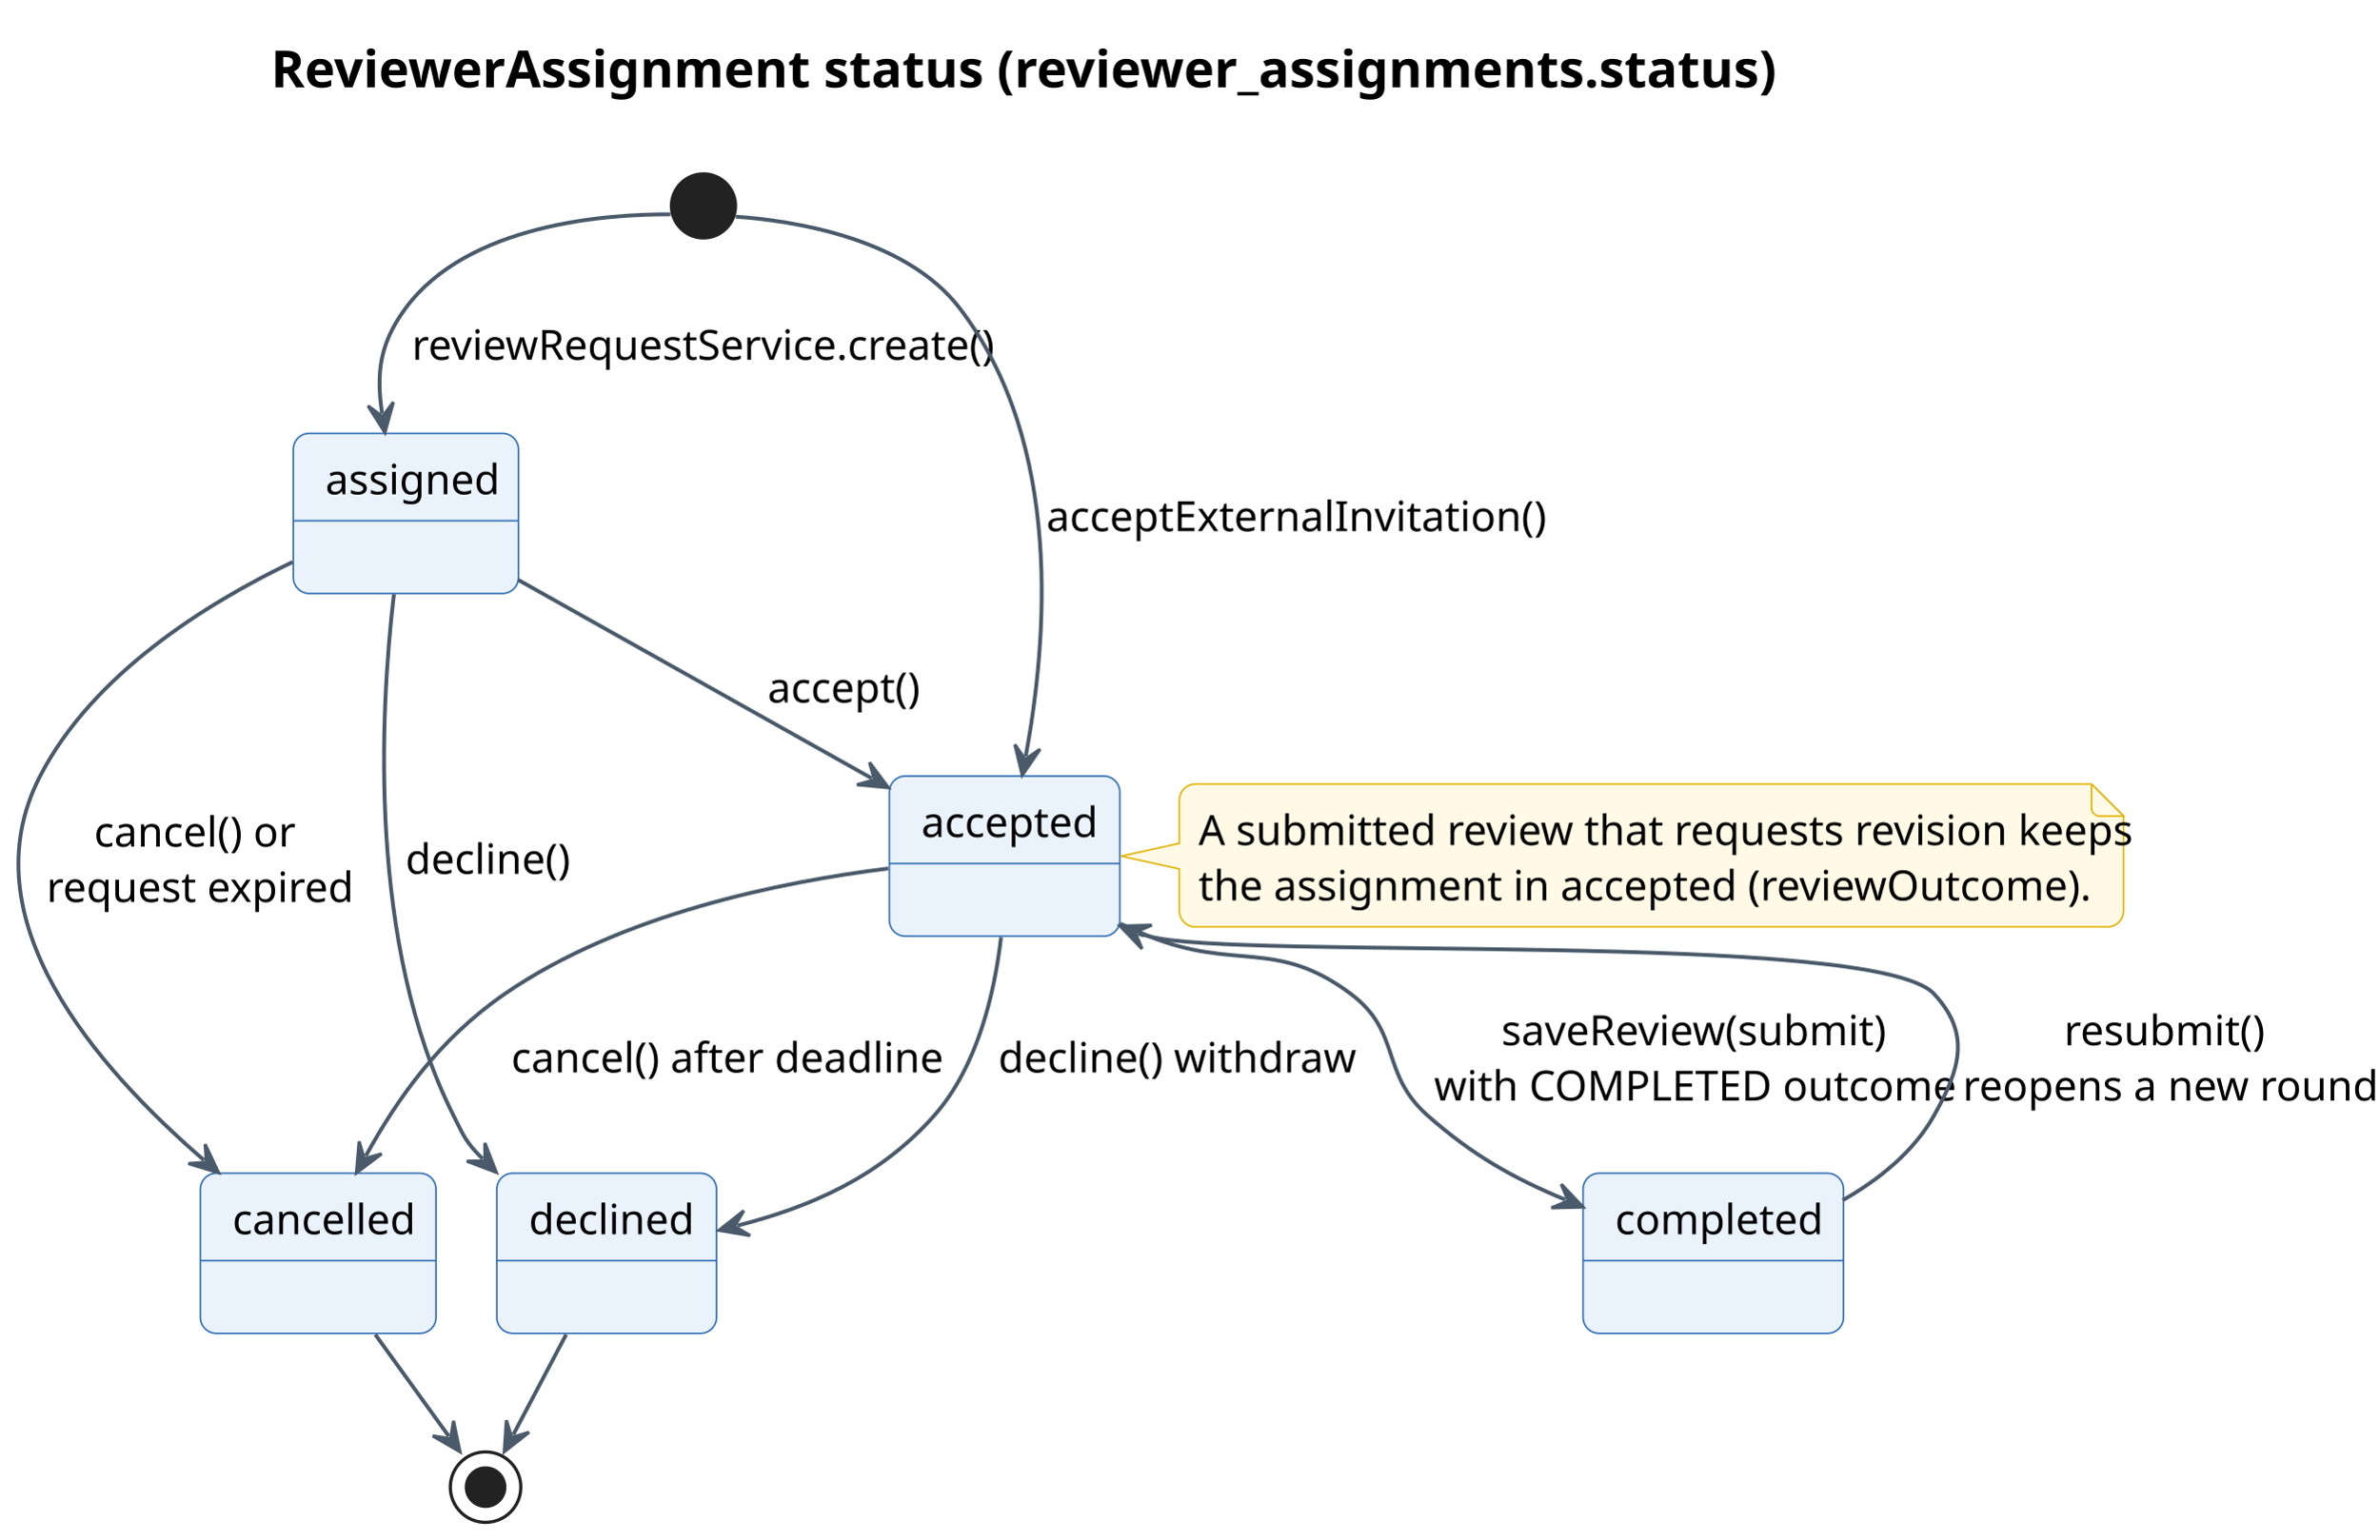
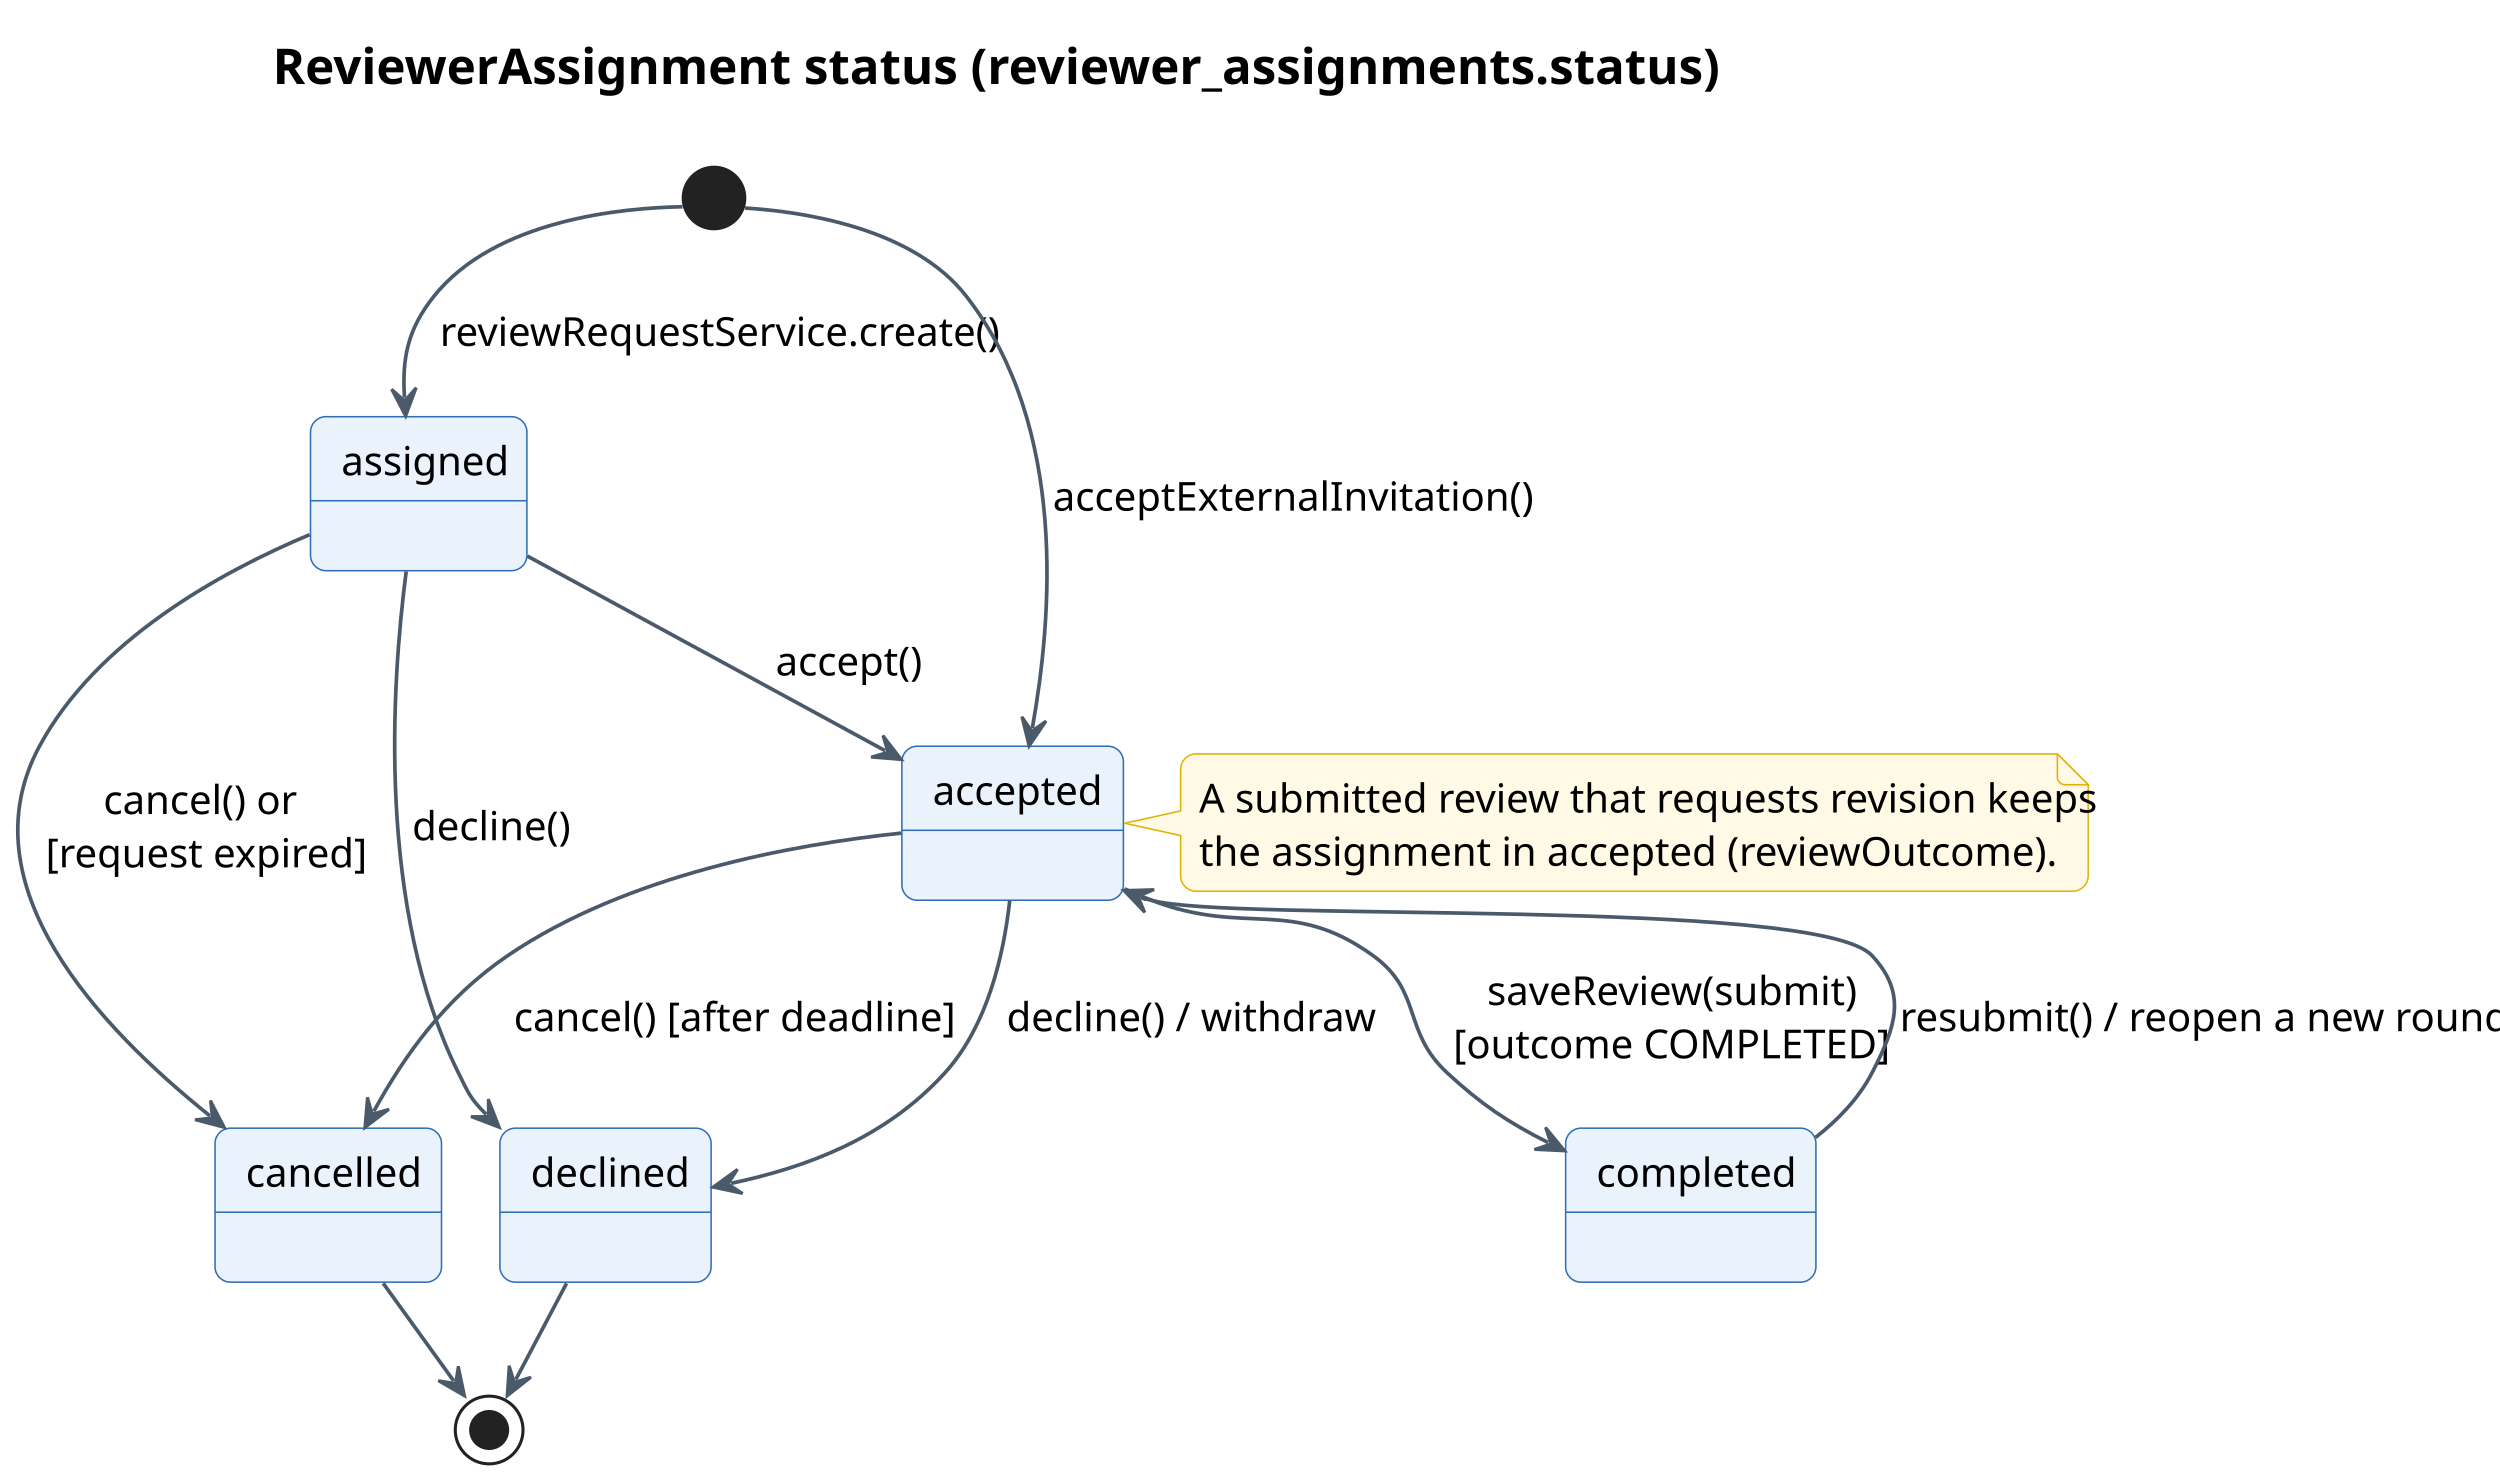
- <svg xmlns="http://www.w3.org/2000/svg" contentStyleType="text/css" height="751.562px" preserveAspectRatio="none" style="width:1160px;height:751px;background:#FFFFFF;" version="1.1" viewBox="0 0 1160 751" width="1160.938px" zoomAndPan="magnify">
+ <svg xmlns="http://www.w3.org/2000/svg" contentStyleType="text/css" height="1002.083px" preserveAspectRatio="none" style="width:1691px;height:1002px;background:#FFFFFF;" version="1.1" viewBox="0 0 1691 1002" width="1691.667px" zoomAndPan="magnify">
  <defs />
  <g>
-     <text fill="#000000" font-family="Segoe UI" font-size="25" font-weight="bold" lengthAdjust="spacing" textLength="681.958" x="132.068" y="42.602">ReviewerAssignment status (reviewer_assignments.status)</text>
-     <ellipse cx="343.001" cy="100.439" fill="#222222" rx="15.625" ry="15.625" style="stroke:#222222;stroke-width:1.562;" />
+     <text fill="#000000" font-family="Segoe UI" font-size="33.333" font-weight="bold" lengthAdjust="spacing" textLength="909.277" x="184.424" y="56.803">ReviewerAssignment status (reviewer_assignments.status)</text>
+     <ellipse cx="482.945" cy="133.919" fill="#222222" rx="20.833" ry="20.833" style="stroke:#222222;stroke-width:2.083;" />
    <g id="assigned">
-       <rect fill="#EAF2FB" height="78.125" rx="7.812" ry="7.812" style="stroke:#2F6DB5;stroke-width:0.781;" width="109.782" x="143.001" y="211.377" />
-       <line style="stroke:#2F6DB5;stroke-width:0.781;" x1="143.001" x2="252.783" y1="254.019" y2="254.019" />
-       <text fill="#000000" font-family="Segoe UI" font-size="20.312" lengthAdjust="spacing" textLength="78.532" x="158.626" y="241.109">assigned</text>
+       <rect fill="#EAF2FB" height="104.167" rx="10.417" ry="10.417" style="stroke:#2F6DB5;stroke-width:1.042;" width="146.376" x="210.029" y="281.836" />
+       <line style="stroke:#2F6DB5;stroke-width:1.042;" x1="210.029" x2="356.405" y1="338.692" y2="338.692" />
+       <text fill="#000000" font-family="Segoe UI" font-size="27.083" lengthAdjust="spacing" textLength="104.71" x="230.862" y="321.478">assigned</text>
    </g>
    <g id="accepted">
-       <rect fill="#EAF2FB" height="78.125" rx="7.812" ry="7.812" style="stroke:#2F6DB5;stroke-width:0.781;" width="112.381" x="433.626" y="378.565" />
-       <line style="stroke:#2F6DB5;stroke-width:0.781;" x1="433.626" x2="546.007" y1="421.207" y2="421.207" />
-       <text fill="#000000" font-family="Segoe UI" font-size="20.312" lengthAdjust="spacing" textLength="81.131" x="449.251" y="408.296">accepted</text>
+       <rect fill="#EAF2FB" height="104.167" rx="10.417" ry="10.417" style="stroke:#2F6DB5;stroke-width:1.042;" width="149.841" x="610.029" y="504.753" />
+       <line style="stroke:#2F6DB5;stroke-width:1.042;" x1="610.029" x2="759.87" y1="561.609" y2="561.609" />
+       <text fill="#000000" font-family="Segoe UI" font-size="27.083" lengthAdjust="spacing" textLength="108.175" x="630.862" y="544.395">accepted</text>
    </g>
    <g id="declined">
-       <rect fill="#EAF2FB" height="78.125" rx="7.812" ry="7.812" style="stroke:#2F6DB5;stroke-width:0.781;" width="107.134" x="242.219" y="572.314" />
-       <line style="stroke:#2F6DB5;stroke-width:0.781;" x1="242.219" x2="349.354" y1="614.957" y2="614.957" />
-       <text fill="#000000" font-family="Segoe UI" font-size="20.312" lengthAdjust="spacing" textLength="75.884" x="257.844" y="602.046">declined</text>
+       <rect fill="#EAF2FB" height="104.167" rx="10.417" ry="10.417" style="stroke:#2F6DB5;stroke-width:1.042;" width="142.846" x="338.154" y="763.086" />
+       <line style="stroke:#2F6DB5;stroke-width:1.042;" x1="338.154" x2="480.999" y1="819.942" y2="819.942" />
+       <text fill="#000000" font-family="Segoe UI" font-size="27.083" lengthAdjust="spacing" textLength="101.179" x="358.987" y="802.728">declined</text>
    </g>
    <g id="cancelled">
-       <rect fill="#EAF2FB" height="78.125" rx="7.812" ry="7.812" style="stroke:#2F6DB5;stroke-width:0.781;" width="114.89" x="97.688" y="572.314" />
-       <line style="stroke:#2F6DB5;stroke-width:0.781;" x1="97.688" x2="212.578" y1="614.957" y2="614.957" />
-       <text fill="#000000" font-family="Segoe UI" font-size="20.312" lengthAdjust="spacing" textLength="83.64" x="113.313" y="602.046">cancelled</text>
+       <rect fill="#EAF2FB" height="104.167" rx="10.417" ry="10.417" style="stroke:#2F6DB5;stroke-width:1.042;" width="153.187" x="145.445" y="763.086" />
+       <line style="stroke:#2F6DB5;stroke-width:1.042;" x1="145.445" x2="298.632" y1="819.942" y2="819.942" />
+       <text fill="#000000" font-family="Segoe UI" font-size="27.083" lengthAdjust="spacing" textLength="111.52" x="166.279" y="802.728">cancelled</text>
    </g>
    <g id="completed">
-       <rect fill="#EAF2FB" height="78.125" rx="7.812" ry="7.812" style="stroke:#2F6DB5;stroke-width:0.781;" width="126.981" x="771.907" y="572.314" />
-       <line style="stroke:#2F6DB5;stroke-width:0.781;" x1="771.907" x2="898.888" y1="614.957" y2="614.957" />
-       <text fill="#000000" font-family="Segoe UI" font-size="20.312" lengthAdjust="spacing" textLength="95.731" x="787.532" y="602.046">completed</text>
+       <rect fill="#EAF2FB" height="104.167" rx="10.417" ry="10.417" style="stroke:#2F6DB5;stroke-width:1.042;" width="169.308" x="1058.987" y="763.086" />
+       <line style="stroke:#2F6DB5;stroke-width:1.042;" x1="1058.987" x2="1228.295" y1="819.942" y2="819.942" />
+       <text fill="#000000" font-family="Segoe UI" font-size="27.083" lengthAdjust="spacing" textLength="127.641" x="1079.82" y="802.728">completed</text>
    </g>
-     <ellipse cx="236.751" cy="725.439" fill="none" rx="17.188" ry="17.188" style="stroke:#222222;stroke-width:1.562;" />
-     <ellipse cx="236.751" cy="725.439" fill="#222222" rx="9.375" ry="9.375" style="stroke:#222222;stroke-width:1.562;" />
+     <ellipse cx="330.862" cy="967.253" fill="none" rx="22.917" ry="22.917" style="stroke:#222222;stroke-width:2.083;" />
+     <ellipse cx="330.862" cy="967.253" fill="#222222" rx="12.5" ry="12.5" style="stroke:#222222;stroke-width:2.083;" />
    <g id="elem_GMN20">
-       <path d="M575.032,390.283 L575.032,411.377 L546.59,417.627 L575.032,423.877 L575.032,444.318 A7.812,7.812 0 0 0 582.844,452.13 L1027.626,452.13 A7.812,7.812 0 0 0 1035.438,444.318 L1035.438,398.096 L1019.813,382.471 L582.844,382.471 A7.812,7.812 0 0 0 575.032,390.283 " fill="#FFF9E5" style="stroke:#E0B200;stroke-width:0.781;" />
-       <path d="M1019.813,382.471 L1019.813,394.19 A3.906,3.906 0 0 0 1023.72,398.096 L1035.438,398.096 L1019.813,382.471 " fill="#FFF9E5" style="stroke:#E0B200;stroke-width:0.781;" />
-       <text fill="#000000" font-family="Segoe UI" font-size="20.312" lengthAdjust="spacing" textLength="427.594" x="584.407" y="412.202">A submitted review that requests revision keeps</text>
-       <text fill="#000000" font-family="Segoe UI" font-size="20.312" lengthAdjust="spacing" textLength="408.64" x="584.407" y="439.22">the assignment in accepted (reviewOutcome).</text>
+       <path d="M798.57,520.378 L798.57,548.503 L760.647,556.836 L798.57,565.169 L798.57,592.423 A10.417,10.417 0 0 0 808.987,602.84 L1402.029,602.84 A10.417,10.417 0 0 0 1412.446,592.423 L1412.446,530.794 L1391.612,509.961 L808.987,509.961 A10.417,10.417 0 0 0 798.57,520.378 " fill="#FFF9E5" style="stroke:#E0B200;stroke-width:1.042;" />
+       <path d="M1391.612,509.961 L1391.612,525.586 A5.208,5.208 0 0 0 1396.821,530.794 L1412.446,530.794 L1391.612,509.961 " fill="#FFF9E5" style="stroke:#E0B200;stroke-width:1.042;" />
+       <text fill="#000000" font-family="Segoe UI" font-size="27.083" lengthAdjust="spacing" textLength="570.125" x="811.07" y="549.603">A submitted review that requests revision keeps</text>
+       <text fill="#000000" font-family="Segoe UI" font-size="27.083" lengthAdjust="spacing" textLength="544.854" x="811.07" y="585.626">the assignment in accepted (reviewOutcome).</text>
    </g>
-     <polygon fill="#4A5A6A" points="187.672,210.967,191.796,196.141,186.529,203.238,179.431,197.971,187.672,210.967" style="stroke:#4A5A6A;stroke-width:1.562;" />
-     <path d="M326.905,104.546 C295.853,104.415 228.068,109.144 197.688,150.44 C185.131,167.509 183.366,181.864 186.3,201.693 " fill="none" style="stroke:#4A5A6A;stroke-width:1.875;" />
-     <text fill="#000000" font-family="Segoe UI" font-size="20.312" lengthAdjust="spacing" textLength="264.687" x="200.813" y="175.484">reviewRequestService.create()</text>
-     <polygon fill="#4A5A6A" points="498.439,378.161,507.131,365.462,499.853,370.477,494.837,363.199,498.439,378.161" style="stroke:#4A5A6A;stroke-width:1.562;" />
-     <path d="M358.761,105.691 C386.001,107.598 441.508,115.777 468.001,150.44 C518.859,216.981 510.433,312.993 500.136,368.94 " fill="none" style="stroke:#4A5A6A;stroke-width:1.875;" />
-     <text fill="#000000" font-family="Segoe UI" font-size="20.312" lengthAdjust="spacing" textLength="225.689" x="510.188" y="259.077">acceptExternalInvitation()</text>
-     <polygon fill="#4A5A6A" points="433.171,384.225,423.969,371.89,426.359,380.4,417.849,382.79,433.171,384.225" style="stroke:#4A5A6A;stroke-width:1.562;" />
-     <path d="M252.646,282.861 C304.224,311.821 372.859,350.36 424.996,379.635 " fill="none" style="stroke:#4A5A6A;stroke-width:1.875;" />
-     <text fill="#000000" font-family="Segoe UI" font-size="20.312" lengthAdjust="spacing" textLength="70.806" x="374.251" y="342.671">accept()</text>
-     <polygon fill="#4A5A6A" points="241.989,571.884,236.402,557.546,236.441,566.384,227.602,566.423,241.989,571.884" style="stroke:#4A5A6A;stroke-width:1.562;" />
-     <path d="M192.055,289.91 C185.252,348.052 179.395,461.218 221.126,544.189 C226.256,554.391 227.069,557.094 235.331,565.284 " fill="none" style="stroke:#4A5A6A;stroke-width:1.875;" />
-     <text fill="#000000" font-family="Segoe UI" font-size="20.312" lengthAdjust="spacing" textLength="76.182" x="197.688" y="426.265">decline()</text>
-     <polygon fill="#4A5A6A" points="106.564,572.075,100.011,558.151,100.653,566.967,91.837,567.609,106.564,572.075" style="stroke:#4A5A6A;stroke-width:1.562;" />
-     <path d="M142.652,274.14 C100.452,294.402 45.229,328.843 19.563,378.565 C-16.538,448.5 47.175,520.749 99.471,565.945 " fill="none" style="stroke:#4A5A6A;stroke-width:1.875;" />
-     <text fill="#000000" font-family="Segoe UI" font-size="20.312" lengthAdjust="spacing" textLength="92.924" x="45.867" y="412.984">cancel() or</text>
-     <text fill="#000000" font-family="Segoe UI" font-size="20.312" lengthAdjust="spacing" textLength="139.281" x="22.688" y="440.001">request expired</text>
-     <polygon fill="#4A5A6A" points="350.578,600.166,365.751,602.731,358.146,598.227,362.649,590.622,350.578,600.166" style="stroke:#4A5A6A;stroke-width:1.562;" />
-     <path d="M488.095,457.236 C484.937,484.411 476.677,520.252 455.501,544.189 C428.536,574.669 394.323,588.959 359.659,597.839 " fill="none" style="stroke:#4A5A6A;stroke-width:1.875;" />
-     <text fill="#000000" font-family="Segoe UI" font-size="20.312" lengthAdjust="spacing" textLength="163.76" x="486.751" y="523.14">decline() withdraw</text>
-     <polygon fill="#4A5A6A" points="173.787,572.129,186.055,562.839,177.563,565.289,175.112,556.797,173.787,572.129" style="stroke:#4A5A6A;stroke-width:1.562;" />
-     <path d="M433.125,423.653 C380.623,430.144 302.425,446.029 246.126,484.815 C214.119,506.864 193.827,535.831 178.318,563.921 " fill="none" style="stroke:#4A5A6A;stroke-width:1.875;" />
-     <text fill="#000000" font-family="Segoe UI" font-size="20.312" lengthAdjust="spacing" textLength="197.62" x="249.251" y="523.14">cancel() after deadline</text>
-     <polygon fill="#4A5A6A" points="771.849,588.82,761.263,577.651,764.635,585.821,756.465,589.193,771.849,588.82" style="stroke:#4A5A6A;stroke-width:1.562;" />
-     <path d="M546.177,450.538 C550.861,452.74 555.571,454.823 560.188,456.69 C602.373,473.741 622.208,457.536 658.626,484.815 C683.606,503.526 672.747,523.511 696.126,544.189 C717.921,563.468 737.711,574.629 763.192,585.221 " fill="none" style="stroke:#4A5A6A;stroke-width:1.875;" />
-     <text fill="#000000" font-family="Segoe UI" font-size="20.312" lengthAdjust="spacing" textLength="175.642" x="732.075" y="509.859">saveReview(submit)</text>
-     <text fill="#000000" font-family="Segoe UI" font-size="20.312" lengthAdjust="spacing" textLength="241.29" x="699.251" y="536.876">with COMPLETED outcome</text>
-     <polygon fill="#4A5A6A" points="546.205,451.769,556.858,462.875,553.437,454.725,561.587,451.304,546.205,451.769" style="stroke:#4A5A6A;stroke-width:1.562;" />
-     <path d="M898.511,585.486 C916.058,575.473 933.017,561.955 943.001,544.189 C955.929,521.185 960.964,504.146 943.001,484.815 C913.969,453.572 601.157,468.543 560.188,456.69 C555.537,455.344 559.521,457.212 554.884,455.316 " fill="none" style="stroke:#4A5A6A;stroke-width:1.875;" />
-     <text fill="#000000" font-family="Segoe UI" font-size="20.312" lengthAdjust="spacing" textLength="91.297" x="1006.416" y="509.859">resubmit()</text>
-     <text fill="#000000" font-family="Segoe UI" font-size="20.312" lengthAdjust="spacing" textLength="190.003" x="957.063" y="536.876">reopens a new round</text>
-     <polygon fill="#4A5A6A" points="245.865,708.169,257.957,698.65,249.512,701.26,246.902,692.815,245.865,708.169" style="stroke:#4A5A6A;stroke-width:1.562;" />
-     <path d="M276.024,651.027 C265.797,670.405 258.245,684.714 250.241,699.878 " fill="none" style="stroke:#4A5A6A;stroke-width:1.875;" />
-     <polygon fill="#4A5A6A" points="224.278,708.169,221.111,693.11,219.704,701.836,210.978,700.428,224.278,708.169" style="stroke:#4A5A6A;stroke-width:1.562;" />
-     <path d="M183.008,651.027 C197.004,670.405 207.837,685.405 218.789,700.569 " fill="none" style="stroke:#4A5A6A;stroke-width:1.875;" />
+     <polygon fill="#4A5A6A" points="274.385,281.487,281.523,262.25,273.73,271.091,264.889,263.299,274.385,281.487" style="stroke:#4A5A6A;stroke-width:2.083;" />
+     <path d="M461.681,139.856 C421.513,140.541 334.803,148.358 293.362,200.586 C275.602,222.969 271.916,242.31 273.599,269.012 " fill="none" style="stroke:#4A5A6A;stroke-width:2.5;" />
+     <text fill="#000000" font-family="Segoe UI" font-size="27.083" lengthAdjust="spacing" textLength="352.916" x="297.529" y="233.978">reviewRequestService.create()</text>
+     <polygon fill="#4A5A6A" points="696.069,504.723,707.58,487.738,697.907,494.47,691.174,484.797,696.069,504.723" style="stroke:#4A5A6A;stroke-width:2.083;" />
+     <path d="M503.853,140.726 C540.794,142.948 617.158,153.346 653.779,200.586 C722.418,289.13 711.643,417.842 698.274,492.42 " fill="none" style="stroke:#4A5A6A;stroke-width:2.5;" />
+     <text fill="#000000" font-family="Segoe UI" font-size="27.083" lengthAdjust="spacing" textLength="300.919" x="712.112" y="345.437">acceptExternalInvitation()</text>
+     <polygon fill="#4A5A6A" points="609.702,513.772,597.214,497.491,600.552,508.794,589.25,512.131,609.702,513.772" style="stroke:#4A5A6A;stroke-width:2.083;" />
+     <path d="M356.694,376.125 C428.562,415.224 526.319,468.408 598.722,507.798 " fill="none" style="stroke:#4A5A6A;stroke-width:2.5;" />
+     <text fill="#000000" font-family="Segoe UI" font-size="27.083" lengthAdjust="spacing" textLength="94.408" x="524.612" y="456.895">accept()</text>
+     <polygon fill="#4A5A6A" points="337.727,762.572,330.293,743.448,330.335,755.233,318.55,755.275,337.727,762.572" style="stroke:#4A5A6A;stroke-width:2.083;" />
+     <path d="M274.758,386.495 C264.678,463.952 255.021,614.752 310.029,725.586 C316.797,739.224 317.853,742.839 328.857,753.765 " fill="none" style="stroke:#4A5A6A;stroke-width:2.5;" />
+     <text fill="#000000" font-family="Segoe UI" font-size="27.083" lengthAdjust="spacing" textLength="101.576" x="278.779" y="568.353">decline()</text>
+     <polygon fill="#4A5A6A" points="151.769,762.615,142.345,744.389,143.639,756.103,131.925,757.397,151.769,762.615" style="stroke:#4A5A6A;stroke-width:2.083;" />
+     <path d="M209.449,361.634 C148.239,387.348 65.102,433.474 26.695,504.753 C-23.99,598.82 67.132,694.821 142.013,754.8 " fill="none" style="stroke:#4A5A6A;stroke-width:2.5;" />
+     <text fill="#000000" font-family="Segoe UI" font-size="27.083" lengthAdjust="spacing" textLength="123.898" x="69.94" y="550.645">cancel() or</text>
+     <text fill="#000000" font-family="Segoe UI" font-size="27.083" lengthAdjust="spacing" textLength="202.054" x="30.862" y="586.668">[request expired]</text>
+     <polygon fill="#4A5A6A" points="482.241,803.006,502.314,807.259,492.43,800.84,498.848,790.956,482.241,803.006" style="stroke:#4A5A6A;stroke-width:2.083;" />
+     <path d="M682.984,609.101 C678.964,645.534 668.043,693.815 639.195,725.586 C598.686,770.2 545.172,789.628 494.467,800.407 " fill="none" style="stroke:#4A5A6A;stroke-width:2.5;" />
+     <text fill="#000000" font-family="Segoe UI" font-size="27.083" lengthAdjust="spacing" textLength="236.318" x="680.862" y="697.52">decline() / withdraw</text>
+     <polygon fill="#4A5A6A" points="246.809,762.69,263.142,750.27,251.825,753.561,248.535,742.244,246.809,762.69" style="stroke:#4A5A6A;stroke-width:2.083;" />
+     <path d="M609.72,563.51 C536.176,571.183 423.874,591.68 343.362,646.419 C300.506,675.556 273.452,714.201 252.828,751.735 " fill="none" style="stroke:#4A5A6A;stroke-width:2.5;" />
+     <text fill="#000000" font-family="Segoe UI" font-size="27.083" lengthAdjust="spacing" textLength="279.839" x="347.529" y="697.52">cancel() [after deadline]</text>
+     <polygon fill="#4A5A6A" points="1058.388,778.463,1045.387,762.589,1049.083,773.779,1037.893,777.476,1058.388,778.463" style="stroke:#4A5A6A;stroke-width:2.083;" />
+     <path d="M760.53,601.185 C766.624,603.98 772.754,606.6 778.779,608.919 C842.909,633.607 873.1,606.144 928.779,646.419 C962.497,670.81 948.274,697.279 978.779,725.586 C1001.788,746.938 1019.824,759.051 1047.222,772.843 " fill="none" style="stroke:#4A5A6A;stroke-width:2.5;" />
+     <text fill="#000000" font-family="Segoe UI" font-size="27.083" lengthAdjust="spacing" textLength="234.189" x="1005.856" y="679.812">saveReview(submit)</text>
+     <text fill="#000000" font-family="Segoe UI" font-size="27.083" lengthAdjust="spacing" textLength="280.011" x="982.945" y="715.835">[outcome COMPLETED]</text>
+     <polygon fill="#4A5A6A" points="760.142,602.335,774.333,617.155,769.781,606.284,780.652,601.733,760.142,602.335" style="stroke:#4A5A6A;stroke-width:2.083;" />
+     <path d="M1227.935,769.416 C1243.377,757.394 1257.395,742.814 1266.279,725.586 C1282.404,694.313 1290.185,672.235 1266.279,646.419 C1229.367,606.559 830.939,624.108 778.779,608.919 C772.58,607.114 777.891,609.607 771.709,607.074 " fill="none" style="stroke:#4A5A6A;stroke-width:2.5;" />
+     <text fill="#000000" font-family="Segoe UI" font-size="27.083" lengthAdjust="spacing" textLength="388.966" x="1285.029" y="697.52">resubmit() / reopen a new round</text>
+     <polygon fill="#4A5A6A" points="343.015,944.226,359.137,931.533,347.877,935.013,344.397,923.754,343.015,944.226" style="stroke:#4A5A6A;stroke-width:2.083;" />
+     <path d="M383.226,868.036 C369.59,893.874 359.521,912.952 348.85,933.171 " fill="none" style="stroke:#4A5A6A;stroke-width:2.5;" />
+     <polygon fill="#4A5A6A" points="314.232,944.226,310.009,924.146,308.133,935.781,296.498,933.905,314.232,944.226" style="stroke:#4A5A6A;stroke-width:2.083;" />
+     <path d="M259.205,868.036 C277.866,893.874 292.31,913.873 306.913,934.092 " fill="none" style="stroke:#4A5A6A;stroke-width:2.5;" />
  </g>
</svg>
